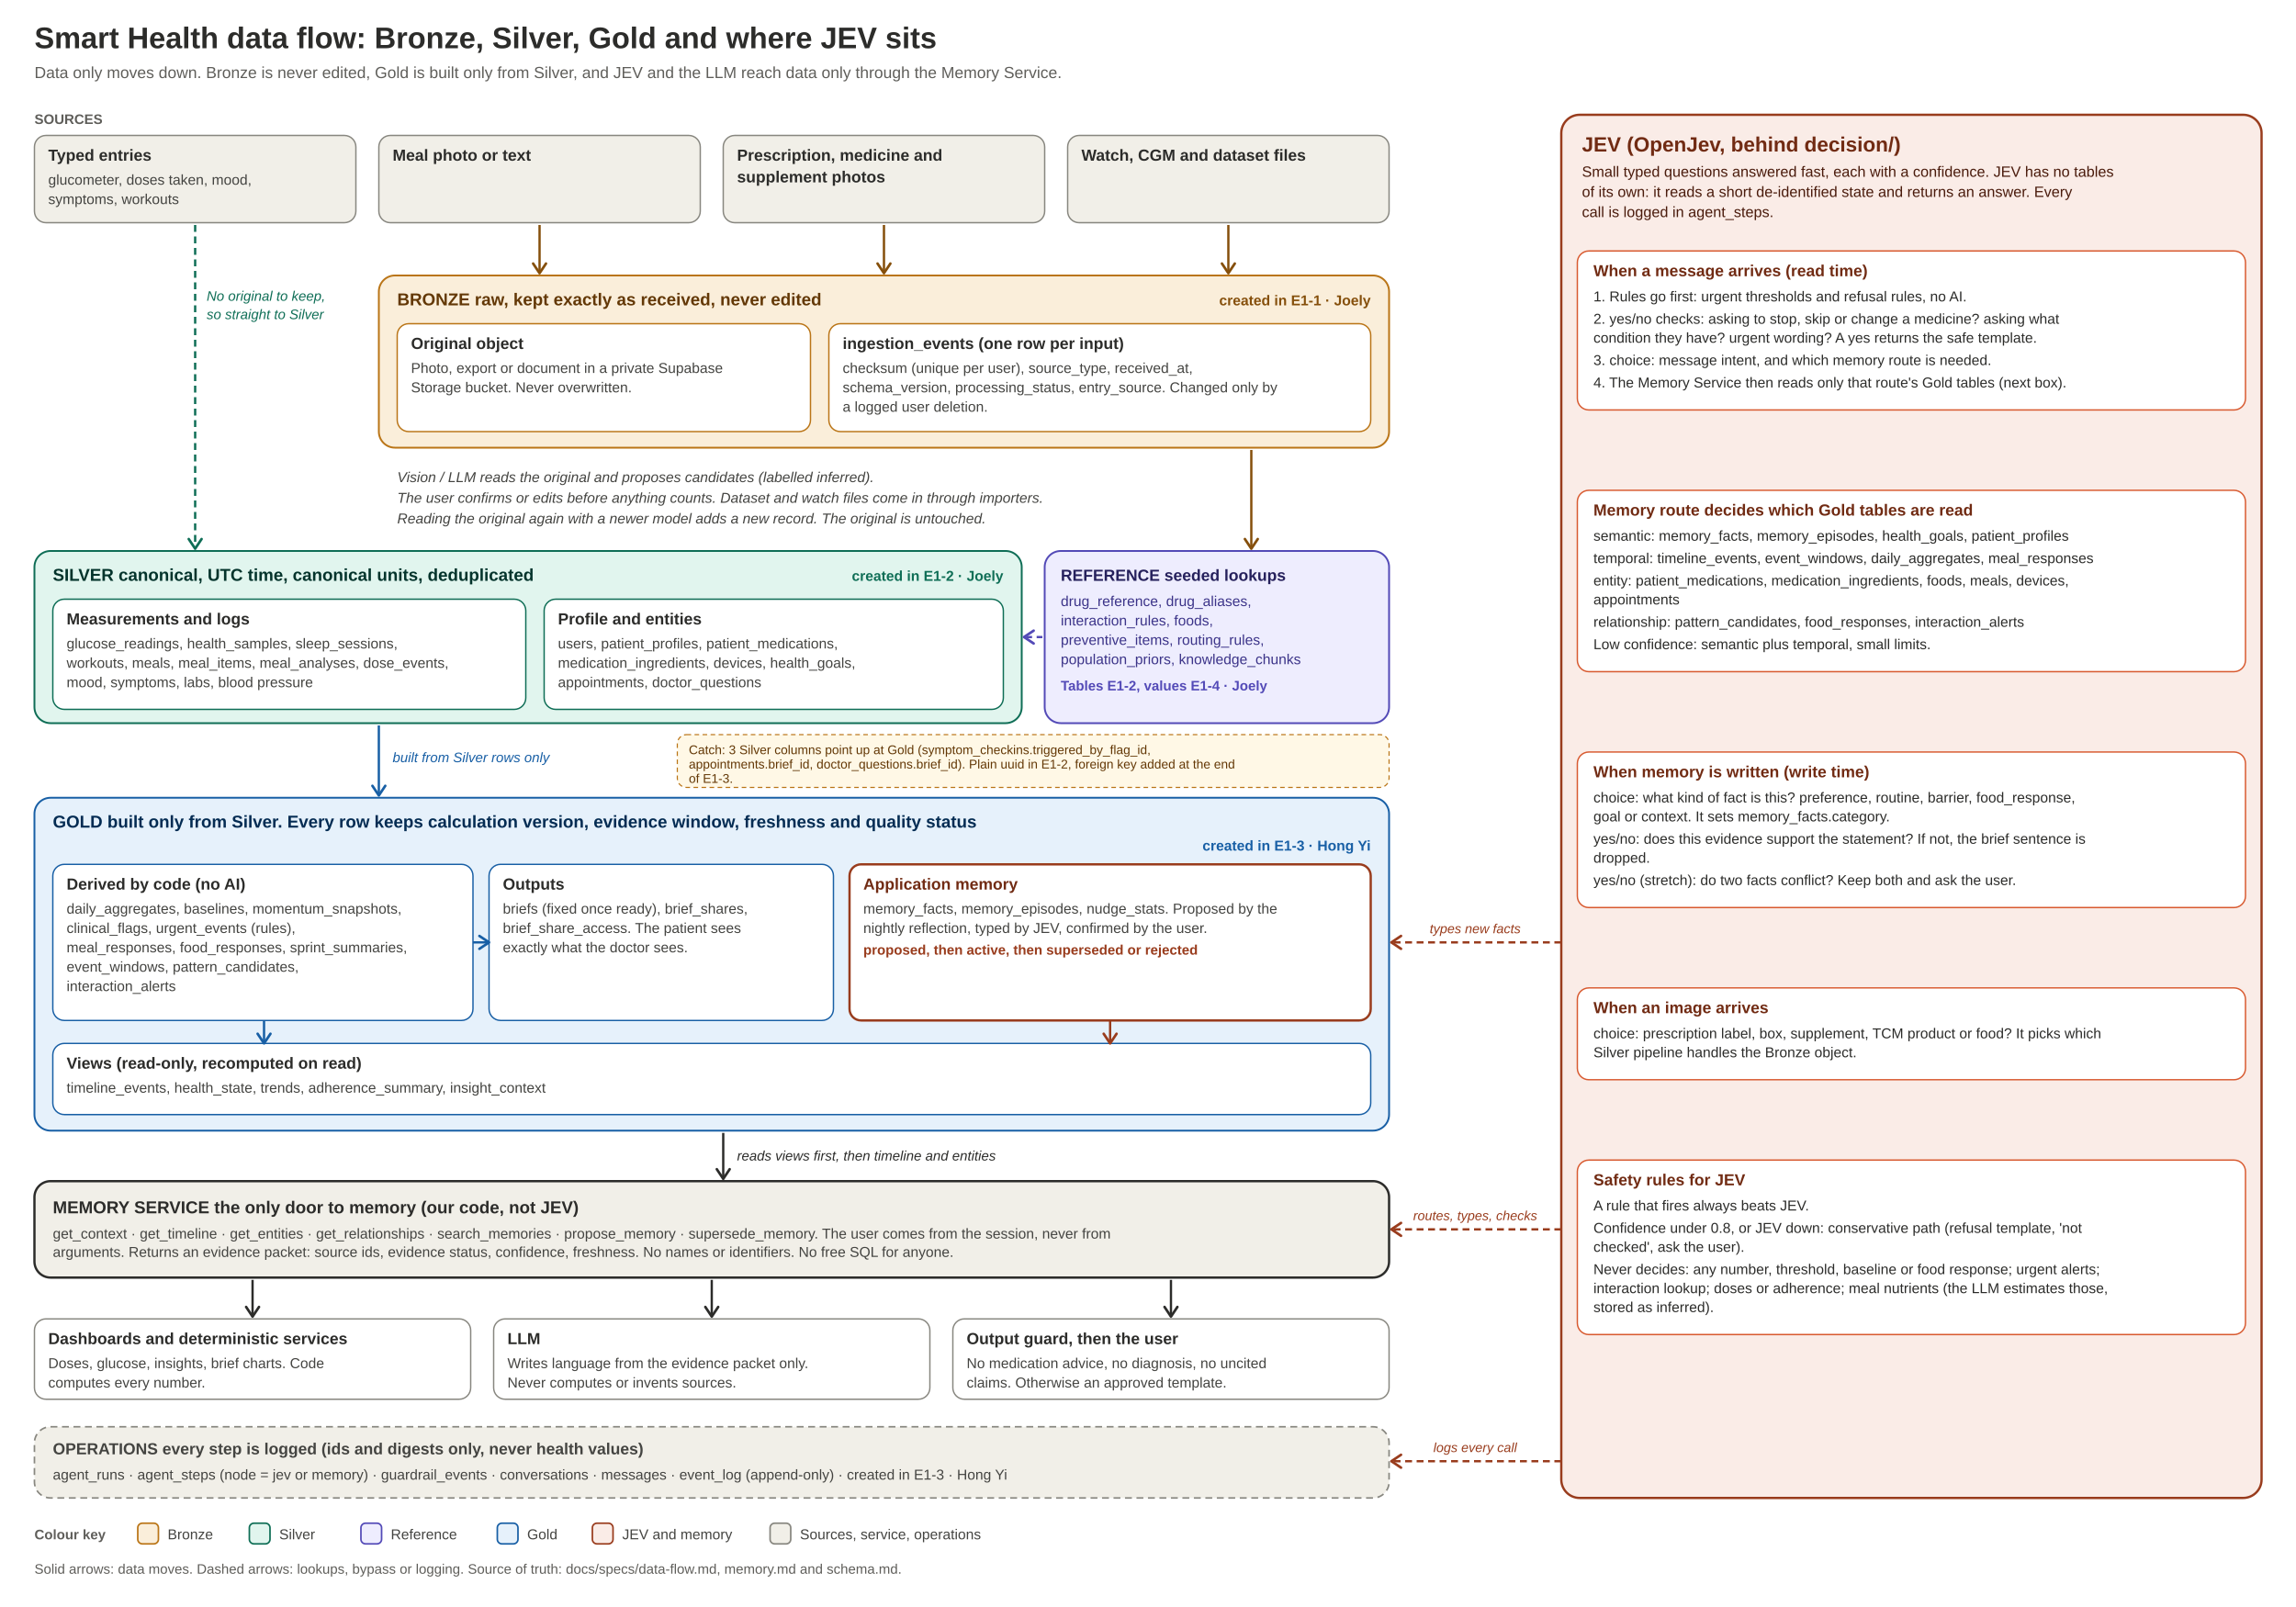
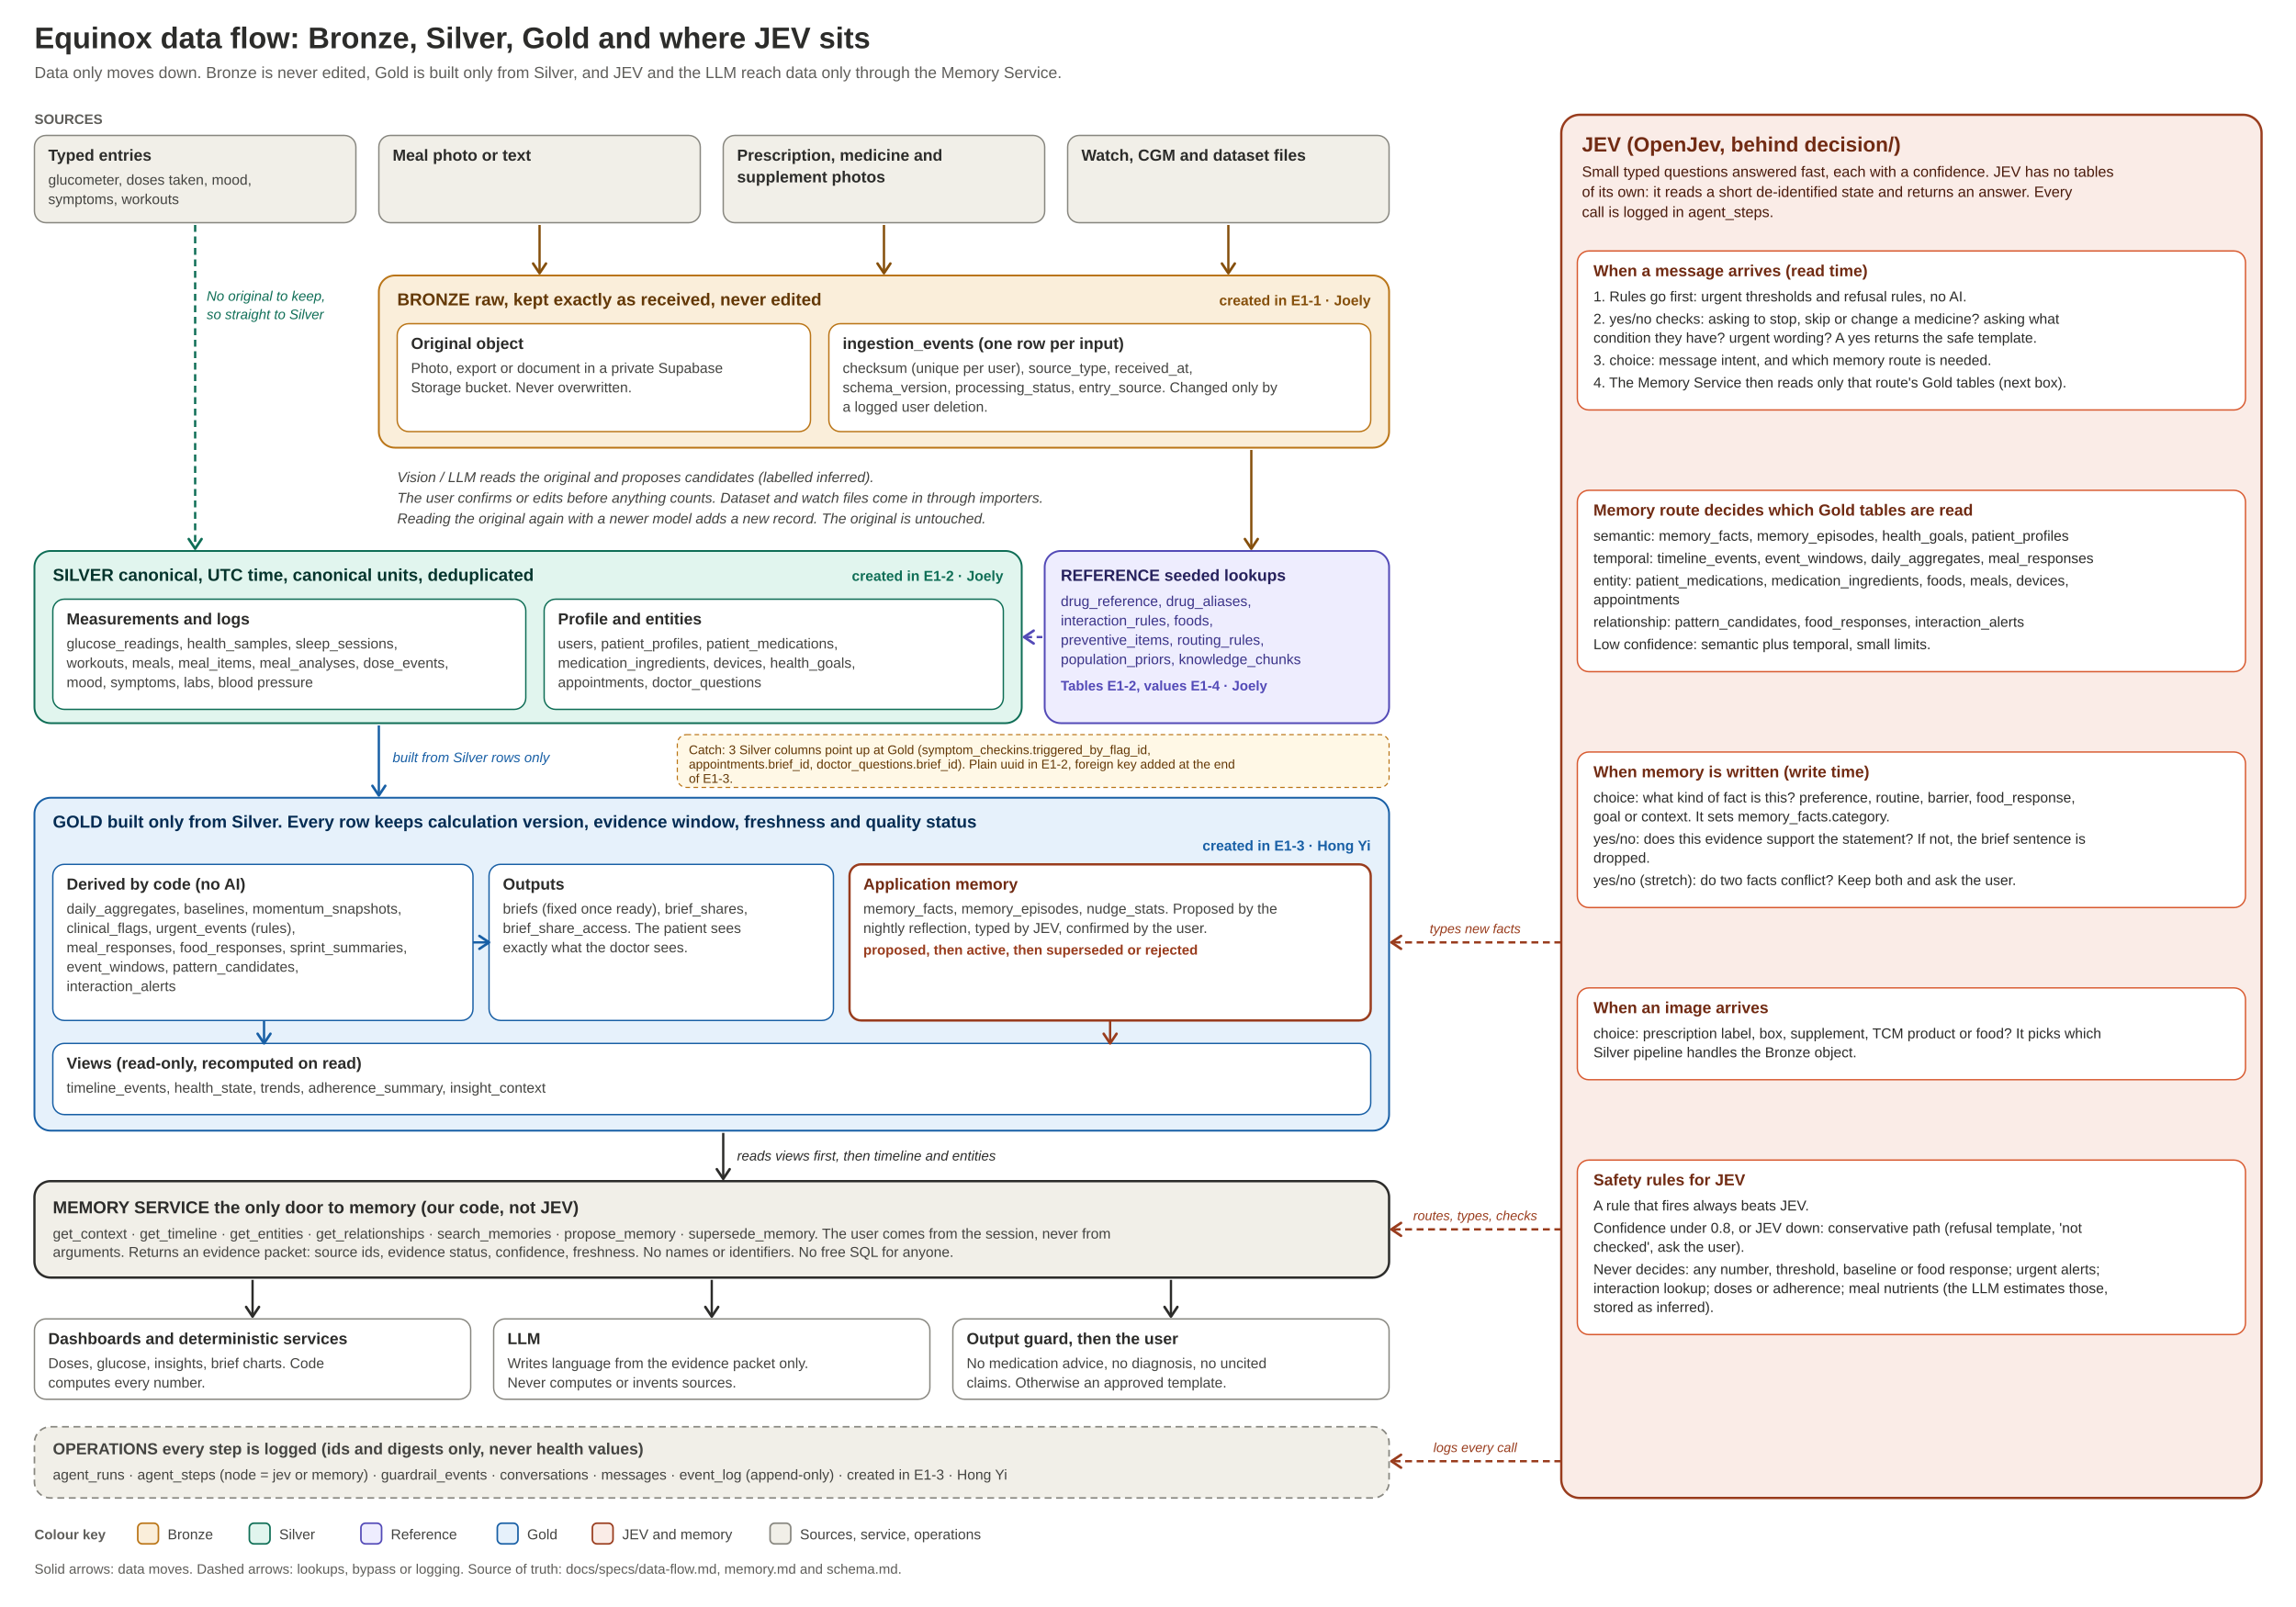
<svg xmlns="http://www.w3.org/2000/svg" width="2000" height="1400" viewBox="0 0 2000 1400">
  <defs>
    <marker id="ah" viewBox="0 0 10 10" refX="8" refY="5" markerWidth="7" markerHeight="7" orient="auto-start-reverse">
      <path d="M2 1L8 5L2 9" fill="none" stroke="context-stroke" stroke-width="1.6" stroke-linecap="round" stroke-linejoin="round" />
    </marker>
  </defs>
  <rect width="2000" height="1400" fill="#FFFFFF" />
-   <text x="30" y="42" font-family="Segoe UI, Arial, sans-serif" font-size="26" font-weight="700" fill="#2C2C2A" text-anchor="start">Smart Health data flow: Bronze, Silver, Gold and where JEV sits</text>
+   <text x="30" y="42" font-family="Segoe UI, Arial, sans-serif" font-size="26" font-weight="700" fill="#2C2C2A" text-anchor="start">Equinox data flow: Bronze, Silver, Gold and where JEV sits</text>
  <text x="30" y="68" font-family="Segoe UI, Arial, sans-serif" font-size="14" font-weight="400" fill="#5F5E5A" text-anchor="start">Data only moves down. Bronze is never edited, Gold is built only from Silver, and JEV and the LLM reach data only through the Memory Service.</text>
  <text x="30" y="108" font-family="Segoe UI, Arial, sans-serif" font-size="12" font-weight="700" fill="#5F5E5A" text-anchor="start">SOURCES</text>
  <rect x="30" y="118" width="280" height="76" rx="10" fill="#F1EFE8" stroke="#888780" stroke-width="1.2" />
  <text x="42" y="140" font-family="Segoe UI, Arial, sans-serif" font-size="14" font-weight="700" fill="#2C2C2A" text-anchor="start">Typed entries</text>
  <text x="42" y="160.9" font-family="Segoe UI, Arial, sans-serif" font-size="12.5" font-weight="400" fill="#444441" text-anchor="start">glucometer, doses taken, mood,</text>
  <text x="42" y="177.775" font-family="Segoe UI, Arial, sans-serif" font-size="12.5" font-weight="400" fill="#444441" text-anchor="start">symptoms, workouts</text>
  <rect x="330.0" y="118" width="280.0" height="76" rx="10" fill="#F1EFE8" stroke="#888780" stroke-width="1.2" />
  <text x="342.0" y="140" font-family="Segoe UI, Arial, sans-serif" font-size="14" font-weight="700" fill="#2C2C2A" text-anchor="start">Meal photo or text</text>
  <rect x="630.0" y="118" width="280.0" height="76" rx="10" fill="#F1EFE8" stroke="#888780" stroke-width="1.2" />
  <text x="642.0" y="140" font-family="Segoe UI, Arial, sans-serif" font-size="14" font-weight="700" fill="#2C2C2A" text-anchor="start">Prescription, medicine and</text>
  <text x="642.0" y="158.9" font-family="Segoe UI, Arial, sans-serif" font-size="14" font-weight="700" fill="#2C2C2A" text-anchor="start">supplement photos</text>
  <rect x="930.0" y="118" width="280.0" height="76" rx="10" fill="#F1EFE8" stroke="#888780" stroke-width="1.2" />
  <text x="942.0" y="140" font-family="Segoe UI, Arial, sans-serif" font-size="14" font-weight="700" fill="#2C2C2A" text-anchor="start">Watch, CGM and dataset files</text>
  <rect x="330" y="240" width="880" height="150" rx="14" fill="#FAEEDA" stroke="#BA7517" stroke-width="1.6" />
  <text x="346" y="266" font-family="Segoe UI, Arial, sans-serif" font-size="15" font-weight="700" fill="#633806" text-anchor="start">BRONZE  raw, kept exactly as received, never edited</text>
  <text x="1194" y="266" font-family="Segoe UI, Arial, sans-serif" font-size="12.5" font-weight="700" fill="#854F0B" text-anchor="end">created in E1-1 · Joely</text>
  <rect x="346" y="282" width="360" height="94" rx="10" fill="#FFFFFF" stroke="#BA7517" stroke-width="1.2" />
  <text x="358" y="304" font-family="Segoe UI, Arial, sans-serif" font-size="14" font-weight="700" fill="#2C2C2A" text-anchor="start">Original object</text>
  <text x="358" y="324.9" font-family="Segoe UI, Arial, sans-serif" font-size="12.5" font-weight="400" fill="#444441" text-anchor="start">Photo, export or document in a private Supabase</text>
  <text x="358" y="341.775" font-family="Segoe UI, Arial, sans-serif" font-size="12.5" font-weight="400" fill="#444441" text-anchor="start">Storage bucket. Never overwritten.</text>
  <rect x="722" y="282" width="472" height="94" rx="10" fill="#FFFFFF" stroke="#BA7517" stroke-width="1.2" />
  <text x="734" y="304" font-family="Segoe UI, Arial, sans-serif" font-size="14" font-weight="700" fill="#2C2C2A" text-anchor="start">ingestion_events (one row per input)</text>
  <text x="734" y="324.9" font-family="Segoe UI, Arial, sans-serif" font-size="12.5" font-weight="400" fill="#444441" text-anchor="start">checksum (unique per user), source_type, received_at,</text>
  <text x="734" y="341.775" font-family="Segoe UI, Arial, sans-serif" font-size="12.5" font-weight="400" fill="#444441" text-anchor="start">schema_version, processing_status, entry_source. Changed only by</text>
  <text x="734" y="358.65" font-family="Segoe UI, Arial, sans-serif" font-size="12.5" font-weight="400" fill="#444441" text-anchor="start">a logged user deletion.</text>
  <line x1="470.0" y1="196" x2="470.0" y2="238" stroke="#854F0B" stroke-width="2" marker-end="url(#ah)" />
  <line x1="770.0" y1="196" x2="770.0" y2="238" stroke="#854F0B" stroke-width="2" marker-end="url(#ah)" />
  <line x1="1070.0" y1="196" x2="1070.0" y2="238" stroke="#854F0B" stroke-width="2" marker-end="url(#ah)" />
  <line x1="170.0" y1="196" x2="170.0" y2="478" stroke="#0F6E56" stroke-width="2" stroke-dasharray="6 4" marker-end="url(#ah)" />
  <text x="180.0" y="262" font-family="Segoe UI, Arial, sans-serif" font-size="12" font-weight="400" fill="#0F6E56" text-anchor="start" font-style="italic">No original to keep,</text>
  <text x="180.0" y="278" font-family="Segoe UI, Arial, sans-serif" font-size="12" font-weight="400" fill="#0F6E56" text-anchor="start" font-style="italic">so straight to Silver</text>
  <text x="346" y="420" font-family="Segoe UI, Arial, sans-serif" font-size="12.5" font-weight="400" fill="#444441" text-anchor="start" font-style="italic">Vision / LLM reads the original and proposes candidates (labelled inferred).</text>
  <text x="346" y="438" font-family="Segoe UI, Arial, sans-serif" font-size="12.5" font-weight="400" fill="#444441" text-anchor="start" font-style="italic">The user confirms or edits before anything counts. Dataset and watch files come in through importers.</text>
  <text x="346" y="456" font-family="Segoe UI, Arial, sans-serif" font-size="12.5" font-weight="400" fill="#444441" text-anchor="start" font-style="italic">Reading the original again with a newer model adds a new record. The original is untouched.</text>
  <line x1="1090" y1="392" x2="1090" y2="478" stroke="#854F0B" stroke-width="2" marker-end="url(#ah)" />
  <rect x="30" y="480" width="860" height="150" rx="14" fill="#E1F5EE" stroke="#0F6E56" stroke-width="1.6" />
  <text x="46" y="506" font-family="Segoe UI, Arial, sans-serif" font-size="15" font-weight="700" fill="#04342C" text-anchor="start">SILVER  canonical, UTC time, canonical units, deduplicated</text>
  <text x="874" y="506" font-family="Segoe UI, Arial, sans-serif" font-size="12.5" font-weight="700" fill="#0F6E56" text-anchor="end">created in E1-2 · Joely</text>
  <rect x="46" y="522" width="412" height="96" rx="10" fill="#FFFFFF" stroke="#0F6E56" stroke-width="1.2" />
  <text x="58" y="544" font-family="Segoe UI, Arial, sans-serif" font-size="14" font-weight="700" fill="#2C2C2A" text-anchor="start">Measurements and logs</text>
  <text x="58" y="564.9" font-family="Segoe UI, Arial, sans-serif" font-size="12.5" font-weight="400" fill="#444441" text-anchor="start">glucose_readings, health_samples, sleep_sessions,</text>
  <text x="58" y="581.775" font-family="Segoe UI, Arial, sans-serif" font-size="12.5" font-weight="400" fill="#444441" text-anchor="start">workouts, meals, meal_items, meal_analyses, dose_events,</text>
  <text x="58" y="598.65" font-family="Segoe UI, Arial, sans-serif" font-size="12.5" font-weight="400" fill="#444441" text-anchor="start">mood, symptoms, labs, blood pressure</text>
  <rect x="474" y="522" width="400" height="96" rx="10" fill="#FFFFFF" stroke="#0F6E56" stroke-width="1.2" />
  <text x="486" y="544" font-family="Segoe UI, Arial, sans-serif" font-size="14" font-weight="700" fill="#2C2C2A" text-anchor="start">Profile and entities</text>
  <text x="486" y="564.9" font-family="Segoe UI, Arial, sans-serif" font-size="12.5" font-weight="400" fill="#444441" text-anchor="start">users, patient_profiles, patient_medications,</text>
  <text x="486" y="581.775" font-family="Segoe UI, Arial, sans-serif" font-size="12.5" font-weight="400" fill="#444441" text-anchor="start">medication_ingredients, devices, health_goals,</text>
  <text x="486" y="598.65" font-family="Segoe UI, Arial, sans-serif" font-size="12.5" font-weight="400" fill="#444441" text-anchor="start">appointments, doctor_questions</text>
  <rect x="910" y="480" width="300" height="150" rx="14" fill="#EEEDFE" stroke="#534AB7" stroke-width="1.6" />
  <text x="924" y="506" font-family="Segoe UI, Arial, sans-serif" font-size="14" font-weight="700" fill="#26215C" text-anchor="start">REFERENCE  seeded lookups</text>
  <text x="924" y="528" font-family="Segoe UI, Arial, sans-serif" font-size="12.5" font-weight="400" fill="#3C3489" text-anchor="start">drug_reference, drug_aliases,</text>
  <text x="924" y="544.875" font-family="Segoe UI, Arial, sans-serif" font-size="12.5" font-weight="400" fill="#3C3489" text-anchor="start">interaction_rules, foods,</text>
  <text x="924" y="561.75" font-family="Segoe UI, Arial, sans-serif" font-size="12.5" font-weight="400" fill="#3C3489" text-anchor="start">preventive_items, routing_rules,</text>
  <text x="924" y="578.625" font-family="Segoe UI, Arial, sans-serif" font-size="12.5" font-weight="400" fill="#3C3489" text-anchor="start">population_priors, knowledge_chunks</text>
  <text x="924" y="601.5" font-family="Segoe UI, Arial, sans-serif" font-size="12" font-weight="700" fill="#534AB7" text-anchor="start">Tables E1-2, values E1-4 · Joely</text>
  <line x1="908" y1="555" x2="892" y2="555" stroke="#534AB7" stroke-width="2" stroke-dasharray="5 4" marker-end="url(#ah)" />
  <rect x="30" y="695" width="1180" height="290" rx="14" fill="#E6F1FB" stroke="#185FA5" stroke-width="1.6" />
  <text x="46" y="721" font-family="Segoe UI, Arial, sans-serif" font-size="15" font-weight="700" fill="#042C53" text-anchor="start">GOLD  built only from Silver. Every row keeps calculation version, evidence window, freshness and quality status</text>
  <text x="1194" y="741" font-family="Segoe UI, Arial, sans-serif" font-size="12.5" font-weight="700" fill="#185FA5" text-anchor="end">created in E1-3 · Hong Yi</text>
  <line x1="330" y1="632" x2="330" y2="693" stroke="#185FA5" stroke-width="2" marker-end="url(#ah)" />
  <text x="342" y="664" font-family="Segoe UI, Arial, sans-serif" font-size="12" font-weight="400" fill="#185FA5" text-anchor="start" font-style="italic">built from Silver rows only</text>
  <rect x="590" y="640" width="620" height="46" rx="8" fill="#FFF8E6" stroke="#BA7517" stroke-width="1" stroke-dasharray="4 3" />
  <text x="600" y="657" font-family="Segoe UI, Arial, sans-serif" font-size="11" font-weight="400" fill="#633806" text-anchor="start">Catch: 3 Silver columns point up at Gold (symptom_checkins.triggered_by_flag_id,</text>
  <text x="600" y="669.5" font-family="Segoe UI, Arial, sans-serif" font-size="11" font-weight="400" fill="#633806" text-anchor="start">appointments.brief_id, doctor_questions.brief_id). Plain uuid in E1-2, foreign key added at the end</text>
  <text x="600" y="682.0" font-family="Segoe UI, Arial, sans-serif" font-size="11" font-weight="400" fill="#633806" text-anchor="start">of E1-3.</text>
  <rect x="46" y="753" width="366" height="136" rx="10" fill="#FFFFFF" stroke="#185FA5" stroke-width="1.2" />
  <text x="58" y="775" font-family="Segoe UI, Arial, sans-serif" font-size="14" font-weight="700" fill="#2C2C2A" text-anchor="start">Derived by code (no AI)</text>
  <text x="58" y="795.9" font-family="Segoe UI, Arial, sans-serif" font-size="12.5" font-weight="400" fill="#444441" text-anchor="start">daily_aggregates, baselines, momentum_snapshots,</text>
  <text x="58" y="812.775" font-family="Segoe UI, Arial, sans-serif" font-size="12.5" font-weight="400" fill="#444441" text-anchor="start">clinical_flags, urgent_events (rules),</text>
  <text x="58" y="829.65" font-family="Segoe UI, Arial, sans-serif" font-size="12.5" font-weight="400" fill="#444441" text-anchor="start">meal_responses, food_responses, sprint_summaries,</text>
  <text x="58" y="846.525" font-family="Segoe UI, Arial, sans-serif" font-size="12.5" font-weight="400" fill="#444441" text-anchor="start">event_windows, pattern_candidates,</text>
  <text x="58" y="863.4" font-family="Segoe UI, Arial, sans-serif" font-size="12.5" font-weight="400" fill="#444441" text-anchor="start">interaction_alerts</text>
  <rect x="426" y="753" width="300" height="136" rx="10" fill="#FFFFFF" stroke="#185FA5" stroke-width="1.2" />
  <text x="438" y="775" font-family="Segoe UI, Arial, sans-serif" font-size="14" font-weight="700" fill="#2C2C2A" text-anchor="start">Outputs</text>
  <text x="438" y="795.9" font-family="Segoe UI, Arial, sans-serif" font-size="12.5" font-weight="400" fill="#444441" text-anchor="start">briefs (fixed once ready), brief_shares,</text>
  <text x="438" y="812.775" font-family="Segoe UI, Arial, sans-serif" font-size="12.5" font-weight="400" fill="#444441" text-anchor="start">brief_share_access. The patient sees</text>
  <text x="438" y="829.65" font-family="Segoe UI, Arial, sans-serif" font-size="12.5" font-weight="400" fill="#444441" text-anchor="start">exactly what the doctor sees.</text>
  <rect x="740" y="753" width="454" height="136" rx="10" fill="#FFFFFF" stroke="#993C1D" stroke-width="2" />
  <text x="752" y="775" font-family="Segoe UI, Arial, sans-serif" font-size="14" font-weight="700" fill="#712B13" text-anchor="start">Application memory</text>
  <text x="752" y="795.9" font-family="Segoe UI, Arial, sans-serif" font-size="12.5" font-weight="400" fill="#444441" text-anchor="start">memory_facts, memory_episodes, nudge_stats. Proposed by the</text>
  <text x="752" y="812.775" font-family="Segoe UI, Arial, sans-serif" font-size="12.5" font-weight="400" fill="#444441" text-anchor="start">nightly reflection, typed by JEV, confirmed by the user.</text>
  <text x="752" y="831.65" font-family="Segoe UI, Arial, sans-serif" font-size="12" font-weight="700" fill="#993C1D" text-anchor="start">proposed, then active, then superseded or rejected</text>
  <line x1="412" y1="821" x2="426" y2="821" stroke="#185FA5" stroke-width="2" marker-end="url(#ah)" />
  <rect x="46" y="909" width="1148" height="62" rx="10" fill="#FFFFFF" stroke="#185FA5" stroke-width="1.2" />
  <text x="58" y="931" font-family="Segoe UI, Arial, sans-serif" font-size="14" font-weight="700" fill="#2C2C2A" text-anchor="start">Views (read-only, recomputed on read)</text>
  <text x="58" y="951.9" font-family="Segoe UI, Arial, sans-serif" font-size="12.5" font-weight="400" fill="#444441" text-anchor="start">timeline_events, health_state, trends, adherence_summary, insight_context</text>
  <line x1="230" y1="889" x2="230" y2="909" stroke="#185FA5" stroke-width="2" marker-end="url(#ah)" />
  <line x1="967.0" y1="889" x2="967.0" y2="909" stroke="#993C1D" stroke-width="2" marker-end="url(#ah)" />
  <rect x="30" y="1029" width="1180" height="84" rx="14" fill="#F1EFE8" stroke="#2C2C2A" stroke-width="2" />
  <text x="46" y="1057" font-family="Segoe UI, Arial, sans-serif" font-size="15" font-weight="700" fill="#2C2C2A" text-anchor="start">MEMORY SERVICE  the only door to memory (our code, not JEV)</text>
  <text x="46" y="1079" font-family="Segoe UI, Arial, sans-serif" font-size="12.5" font-weight="400" fill="#444441" text-anchor="start">get_context · get_timeline · get_entities · get_relationships · search_memories · propose_memory · supersede_memory. The user comes from the session, never from</text>
  <text x="46" y="1095" font-family="Segoe UI, Arial, sans-serif" font-size="12.5" font-weight="400" fill="#444441" text-anchor="start">arguments. Returns an evidence packet: source ids, evidence status, confidence, freshness. No names or identifiers. No free SQL for anyone.</text>
  <line x1="630" y1="987" x2="630" y2="1027" stroke="#2C2C2A" stroke-width="2" marker-end="url(#ah)" />
  <text x="642" y="1011" font-family="Segoe UI, Arial, sans-serif" font-size="12" font-weight="400" fill="#2C2C2A" text-anchor="start" font-style="italic">reads views first, then timeline and entities</text>
  <rect x="30" y="1149" width="380.0" height="70" rx="10" fill="#FFFFFF" stroke="#888780" stroke-width="1.2" />
  <text x="42" y="1171" font-family="Segoe UI, Arial, sans-serif" font-size="14" font-weight="700" fill="#2C2C2A" text-anchor="start">Dashboards and deterministic services</text>
  <text x="42" y="1191.9" font-family="Segoe UI, Arial, sans-serif" font-size="12.5" font-weight="400" fill="#444441" text-anchor="start">Doses, glucose, insights, brief charts. Code</text>
  <text x="42" y="1208.775" font-family="Segoe UI, Arial, sans-serif" font-size="12.5" font-weight="400" fill="#444441" text-anchor="start">computes every number.</text>
  <rect x="430.0" y="1149" width="380.0" height="70" rx="10" fill="#FFFFFF" stroke="#888780" stroke-width="1.2" />
  <text x="442.0" y="1171" font-family="Segoe UI, Arial, sans-serif" font-size="14" font-weight="700" fill="#2C2C2A" text-anchor="start">LLM</text>
  <text x="442.0" y="1191.9" font-family="Segoe UI, Arial, sans-serif" font-size="12.5" font-weight="400" fill="#444441" text-anchor="start">Writes language from the evidence packet only.</text>
  <text x="442.0" y="1208.775" font-family="Segoe UI, Arial, sans-serif" font-size="12.5" font-weight="400" fill="#444441" text-anchor="start">Never computes or invents sources.</text>
  <rect x="830.0" y="1149" width="380.0" height="70" rx="10" fill="#FFFFFF" stroke="#888780" stroke-width="1.2" />
  <text x="842.0" y="1171" font-family="Segoe UI, Arial, sans-serif" font-size="14" font-weight="700" fill="#2C2C2A" text-anchor="start">Output guard, then the user</text>
  <text x="842.0" y="1191.9" font-family="Segoe UI, Arial, sans-serif" font-size="12.5" font-weight="400" fill="#444441" text-anchor="start">No medication advice, no diagnosis, no uncited</text>
  <text x="842.0" y="1208.775" font-family="Segoe UI, Arial, sans-serif" font-size="12.5" font-weight="400" fill="#444441" text-anchor="start">claims. Otherwise an approved template.</text>
  <line x1="220.0" y1="1115" x2="220.0" y2="1147" stroke="#2C2C2A" stroke-width="2" marker-end="url(#ah)" />
  <line x1="620.0" y1="1115" x2="620.0" y2="1147" stroke="#2C2C2A" stroke-width="2" marker-end="url(#ah)" />
  <line x1="1020.0" y1="1115" x2="1020.0" y2="1147" stroke="#2C2C2A" stroke-width="2" marker-end="url(#ah)" />
  <rect x="30" y="1243" width="1180" height="62" rx="14" fill="#F1EFE8" stroke="#888780" stroke-width="1.4" stroke-dasharray="6 4" />
  <text x="46" y="1267" font-family="Segoe UI, Arial, sans-serif" font-size="14" font-weight="700" fill="#444441" text-anchor="start">OPERATIONS  every step is logged (ids and digests only, never health values)</text>
  <text x="46" y="1289" font-family="Segoe UI, Arial, sans-serif" font-size="12.5" font-weight="400" fill="#444441" text-anchor="start">agent_runs · agent_steps (node = jev or memory) · guardrail_events · conversations · messages · event_log (append-only)  ·  created in E1-3 · Hong Yi</text>
  <rect x="1360" y="100" width="610" height="1205" rx="16" fill="#FAECE7" stroke="#993C1D" stroke-width="2" />
  <text x="1378" y="132" font-family="Segoe UI, Arial, sans-serif" font-size="18" font-weight="700" fill="#712B13" text-anchor="start">JEV  (OpenJev, behind decision/)</text>
  <text x="1378" y="154" font-family="Segoe UI, Arial, sans-serif" font-size="13" font-weight="400" fill="#4A1B0C" text-anchor="start">Small typed questions answered fast, each with a confidence. JEV has no tables</text>
  <text x="1378" y="171.55" font-family="Segoe UI, Arial, sans-serif" font-size="13" font-weight="400" fill="#4A1B0C" text-anchor="start">of its own: it reads a short de-identified state and returns an answer. Every</text>
  <text x="1378" y="189.1" font-family="Segoe UI, Arial, sans-serif" font-size="13" font-weight="400" fill="#4A1B0C" text-anchor="start">call is logged in agent_steps.</text>
  <rect x="1374" y="218.65" width="582" height="138.5" rx="10" fill="#FFFFFF" stroke="#D85A30" stroke-width="1.2" />
  <text x="1388" y="240.65" font-family="Segoe UI, Arial, sans-serif" font-size="14" font-weight="700" fill="#712B13" text-anchor="start">When a message arrives (read time)</text>
  <text x="1388" y="262.55" font-family="Segoe UI, Arial, sans-serif" font-size="12.5" font-weight="400" fill="#2C2C2A" text-anchor="start">1. Rules go first: urgent thresholds and refusal rules, no AI.</text>
  <text x="1388" y="282.05" font-family="Segoe UI, Arial, sans-serif" font-size="12.5" font-weight="400" fill="#2C2C2A" text-anchor="start">2. yes/no checks: asking to stop, skip or change a medicine? asking what</text>
  <text x="1388" y="298.55" font-family="Segoe UI, Arial, sans-serif" font-size="12.5" font-weight="400" fill="#2C2C2A" text-anchor="start">condition they have? urgent wording? A yes returns the safe template.</text>
  <text x="1388" y="318.05" font-family="Segoe UI, Arial, sans-serif" font-size="12.5" font-weight="400" fill="#2C2C2A" text-anchor="start">3. choice: message intent, and which memory route is needed.</text>
  <text x="1388" y="337.55" font-family="Segoe UI, Arial, sans-serif" font-size="12.5" font-weight="400" fill="#2C2C2A" text-anchor="start">4. The Memory Service then reads only that route's Gold tables (next box).</text>
  <rect x="1374" y="427.15" width="582" height="158.0" rx="10" fill="#FFFFFF" stroke="#D85A30" stroke-width="1.2" />
  <text x="1388" y="449.15" font-family="Segoe UI, Arial, sans-serif" font-size="14" font-weight="700" fill="#712B13" text-anchor="start">Memory route decides which Gold tables are read</text>
  <text x="1388" y="471.05" font-family="Segoe UI, Arial, sans-serif" font-size="12.5" font-weight="400" fill="#2C2C2A" text-anchor="start">semantic: memory_facts, memory_episodes, health_goals, patient_profiles</text>
  <text x="1388" y="490.55" font-family="Segoe UI, Arial, sans-serif" font-size="12.5" font-weight="400" fill="#2C2C2A" text-anchor="start">temporal: timeline_events, event_windows, daily_aggregates, meal_responses</text>
  <text x="1388" y="510.05" font-family="Segoe UI, Arial, sans-serif" font-size="12.5" font-weight="400" fill="#2C2C2A" text-anchor="start">entity: patient_medications, medication_ingredients, foods, meals, devices,</text>
  <text x="1388" y="526.55" font-family="Segoe UI, Arial, sans-serif" font-size="12.5" font-weight="400" fill="#2C2C2A" text-anchor="start">appointments</text>
  <text x="1388" y="546.05" font-family="Segoe UI, Arial, sans-serif" font-size="12.5" font-weight="400" fill="#2C2C2A" text-anchor="start">relationship: pattern_candidates, food_responses, interaction_alerts</text>
  <text x="1388" y="565.55" font-family="Segoe UI, Arial, sans-serif" font-size="12.5" font-weight="400" fill="#2C2C2A" text-anchor="start">Low confidence: semantic plus temporal, small limits.</text>
  <rect x="1374" y="655.15" width="582" height="135.5" rx="10" fill="#FFFFFF" stroke="#D85A30" stroke-width="1.2" />
  <text x="1388" y="677.15" font-family="Segoe UI, Arial, sans-serif" font-size="14" font-weight="700" fill="#712B13" text-anchor="start">When memory is written (write time)</text>
  <text x="1388" y="699.05" font-family="Segoe UI, Arial, sans-serif" font-size="12.5" font-weight="400" fill="#2C2C2A" text-anchor="start">choice: what kind of fact is this? preference, routine, barrier, food_response,</text>
  <text x="1388" y="715.55" font-family="Segoe UI, Arial, sans-serif" font-size="12.5" font-weight="400" fill="#2C2C2A" text-anchor="start">goal or context. It sets memory_facts.category.</text>
  <text x="1388" y="735.05" font-family="Segoe UI, Arial, sans-serif" font-size="12.5" font-weight="400" fill="#2C2C2A" text-anchor="start">yes/no: does this evidence support the statement? If not, the brief sentence is</text>
  <text x="1388" y="751.55" font-family="Segoe UI, Arial, sans-serif" font-size="12.5" font-weight="400" fill="#2C2C2A" text-anchor="start">dropped.</text>
  <text x="1388" y="771.05" font-family="Segoe UI, Arial, sans-serif" font-size="12.5" font-weight="400" fill="#2C2C2A" text-anchor="start">yes/no (stretch): do two facts conflict? Keep both and ask the user.</text>
  <rect x="1374" y="860.65" width="582" height="80.0" rx="10" fill="#FFFFFF" stroke="#D85A30" stroke-width="1.2" />
  <text x="1388" y="882.65" font-family="Segoe UI, Arial, sans-serif" font-size="14" font-weight="700" fill="#712B13" text-anchor="start">When an image arrives</text>
  <text x="1388" y="904.55" font-family="Segoe UI, Arial, sans-serif" font-size="12.5" font-weight="400" fill="#2C2C2A" text-anchor="start">choice: prescription label, box, supplement, TCM product or food? It picks which</text>
  <text x="1388" y="921.05" font-family="Segoe UI, Arial, sans-serif" font-size="12.5" font-weight="400" fill="#2C2C2A" text-anchor="start">Silver pipeline handles the Bronze object.</text>
  <rect x="1374" y="1010.65" width="582" height="152.0" rx="10" fill="#FFFFFF" stroke="#D85A30" stroke-width="1.2" />
  <text x="1388" y="1032.65" font-family="Segoe UI, Arial, sans-serif" font-size="14" font-weight="700" fill="#712B13" text-anchor="start">Safety rules for JEV</text>
  <text x="1388" y="1054.55" font-family="Segoe UI, Arial, sans-serif" font-size="12.5" font-weight="400" fill="#2C2C2A" text-anchor="start">A rule that fires always beats JEV.</text>
  <text x="1388" y="1074.05" font-family="Segoe UI, Arial, sans-serif" font-size="12.5" font-weight="400" fill="#2C2C2A" text-anchor="start">Confidence under 0.8, or JEV down: conservative path (refusal template, 'not</text>
  <text x="1388" y="1090.55" font-family="Segoe UI, Arial, sans-serif" font-size="12.5" font-weight="400" fill="#2C2C2A" text-anchor="start">checked', ask the user).</text>
  <text x="1388" y="1110.05" font-family="Segoe UI, Arial, sans-serif" font-size="12.5" font-weight="400" fill="#2C2C2A" text-anchor="start">Never decides: any number, threshold, baseline or food response; urgent alerts;</text>
  <text x="1388" y="1126.55" font-family="Segoe UI, Arial, sans-serif" font-size="12.5" font-weight="400" fill="#2C2C2A" text-anchor="start">interaction lookup; doses or adherence; meal nutrients (the LLM estimates those,</text>
  <text x="1388" y="1143.05" font-family="Segoe UI, Arial, sans-serif" font-size="12.5" font-weight="400" fill="#2C2C2A" text-anchor="start">stored as inferred).</text>
  <line x1="1360" y1="1071" x2="1212" y2="1071" stroke="#993C1D" stroke-width="2" stroke-dasharray="6 4" marker-end="url(#ah)" />
  <text x="1285.0" y="1063" font-family="Segoe UI, Arial, sans-serif" font-size="11.5" font-weight="400" fill="#993C1D" text-anchor="middle" font-style="italic">routes, types, checks</text>
  <line x1="1360" y1="821" x2="1212" y2="821" stroke="#993C1D" stroke-width="2" stroke-dasharray="6 4" marker-end="url(#ah)" />
  <text x="1285.0" y="813" font-family="Segoe UI, Arial, sans-serif" font-size="11.5" font-weight="400" fill="#993C1D" text-anchor="middle" font-style="italic">types new facts</text>
  <line x1="1360" y1="1273" x2="1212" y2="1273" stroke="#993C1D" stroke-width="2" stroke-dasharray="6 4" marker-end="url(#ah)" />
  <text x="1285.0" y="1265" font-family="Segoe UI, Arial, sans-serif" font-size="11.5" font-weight="400" fill="#993C1D" text-anchor="middle" font-style="italic">logs every call</text>
  <text x="30" y="1341" font-family="Segoe UI, Arial, sans-serif" font-size="12" font-weight="700" fill="#5F5E5A" text-anchor="start">Colour key</text>
  <rect x="120" y="1327" width="18" height="18" rx="4" fill="#FAEEDA" stroke="#BA7517" stroke-width="1.4" />
  <text x="146" y="1341" font-family="Segoe UI, Arial, sans-serif" font-size="12.5" font-weight="400" fill="#444441" text-anchor="start">Bronze</text>
  <rect x="217.2" y="1327" width="18" height="18" rx="4" fill="#E1F5EE" stroke="#0F6E56" stroke-width="1.4" />
  <text x="243.2" y="1341" font-family="Segoe UI, Arial, sans-serif" font-size="12.5" font-weight="400" fill="#444441" text-anchor="start">Silver</text>
  <rect x="314.4" y="1327" width="18" height="18" rx="4" fill="#EEEDFE" stroke="#534AB7" stroke-width="1.4" />
  <text x="340.4" y="1341" font-family="Segoe UI, Arial, sans-serif" font-size="12.5" font-weight="400" fill="#444441" text-anchor="start">Reference</text>
  <rect x="433.2" y="1327" width="18" height="18" rx="4" fill="#E6F1FB" stroke="#185FA5" stroke-width="1.4" />
  <text x="459.2" y="1341" font-family="Segoe UI, Arial, sans-serif" font-size="12.5" font-weight="400" fill="#444441" text-anchor="start">Gold</text>
  <rect x="516.0" y="1327" width="18" height="18" rx="4" fill="#FAECE7" stroke="#993C1D" stroke-width="1.4" />
  <text x="542.0" y="1341" font-family="Segoe UI, Arial, sans-serif" font-size="12.5" font-weight="400" fill="#444441" text-anchor="start">JEV and memory</text>
  <rect x="670.8" y="1327" width="18" height="18" rx="4" fill="#F1EFE8" stroke="#888780" stroke-width="1.4" />
  <text x="696.8" y="1341" font-family="Segoe UI, Arial, sans-serif" font-size="12.5" font-weight="400" fill="#444441" text-anchor="start">Sources, service, operations</text>
  <text x="30" y="1371" font-family="Segoe UI, Arial, sans-serif" font-size="12" font-weight="400" fill="#5F5E5A" text-anchor="start">Solid arrows: data moves. Dashed arrows: lookups, bypass or logging. Source of truth: docs/specs/data-flow.md, memory.md and schema.md.</text>
</svg>
